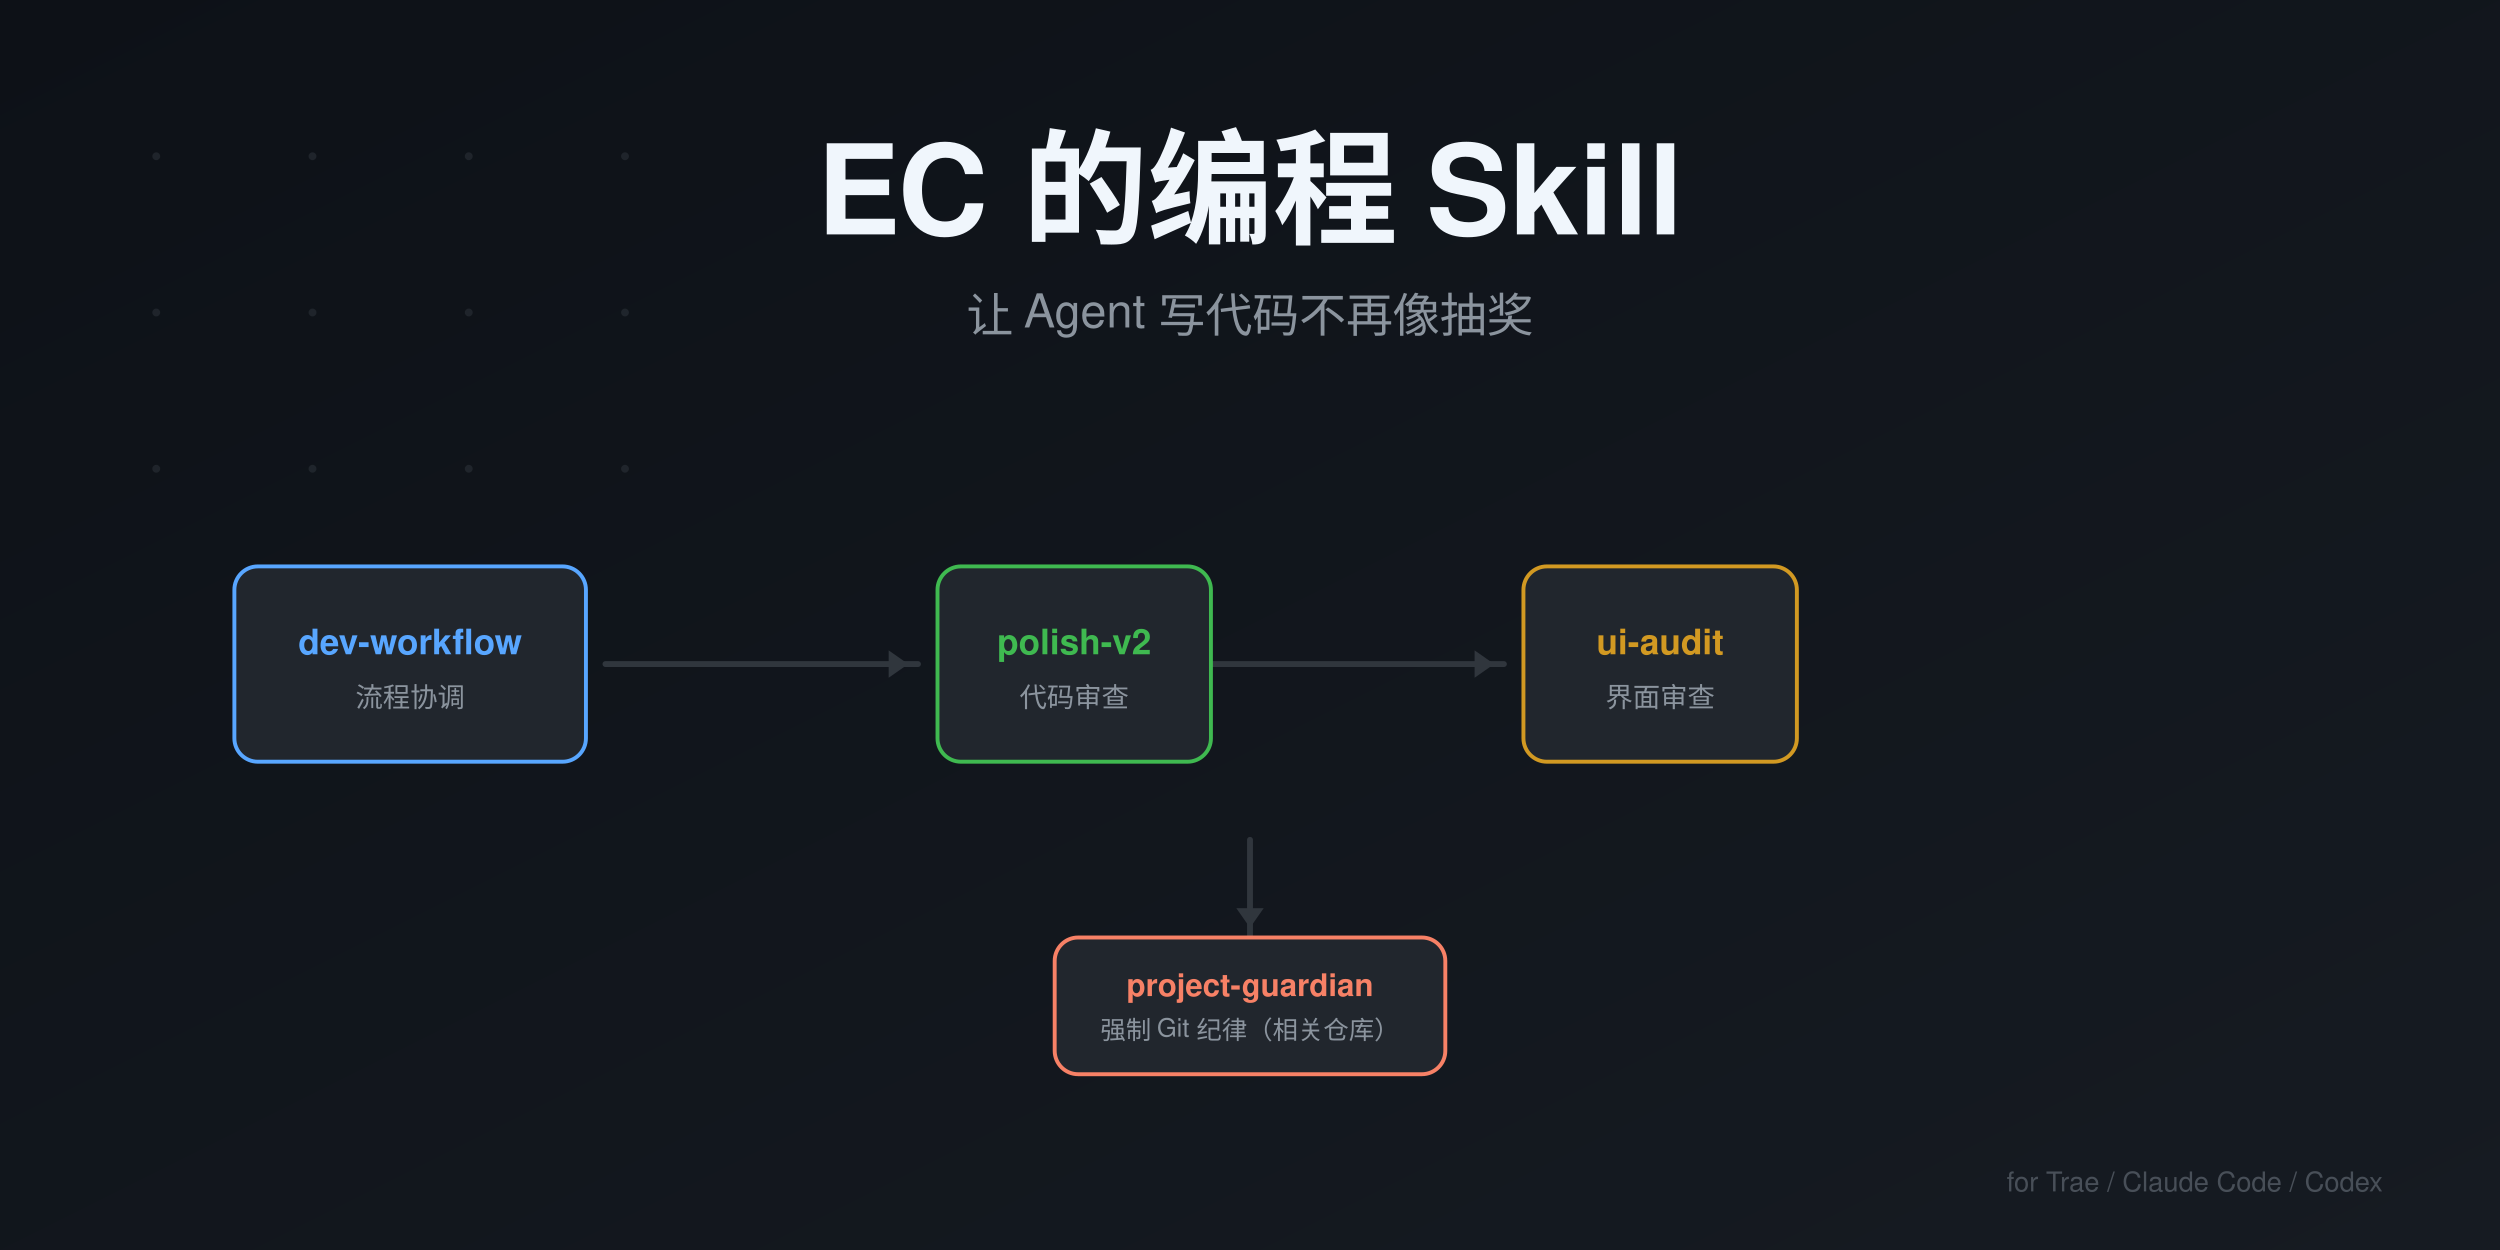
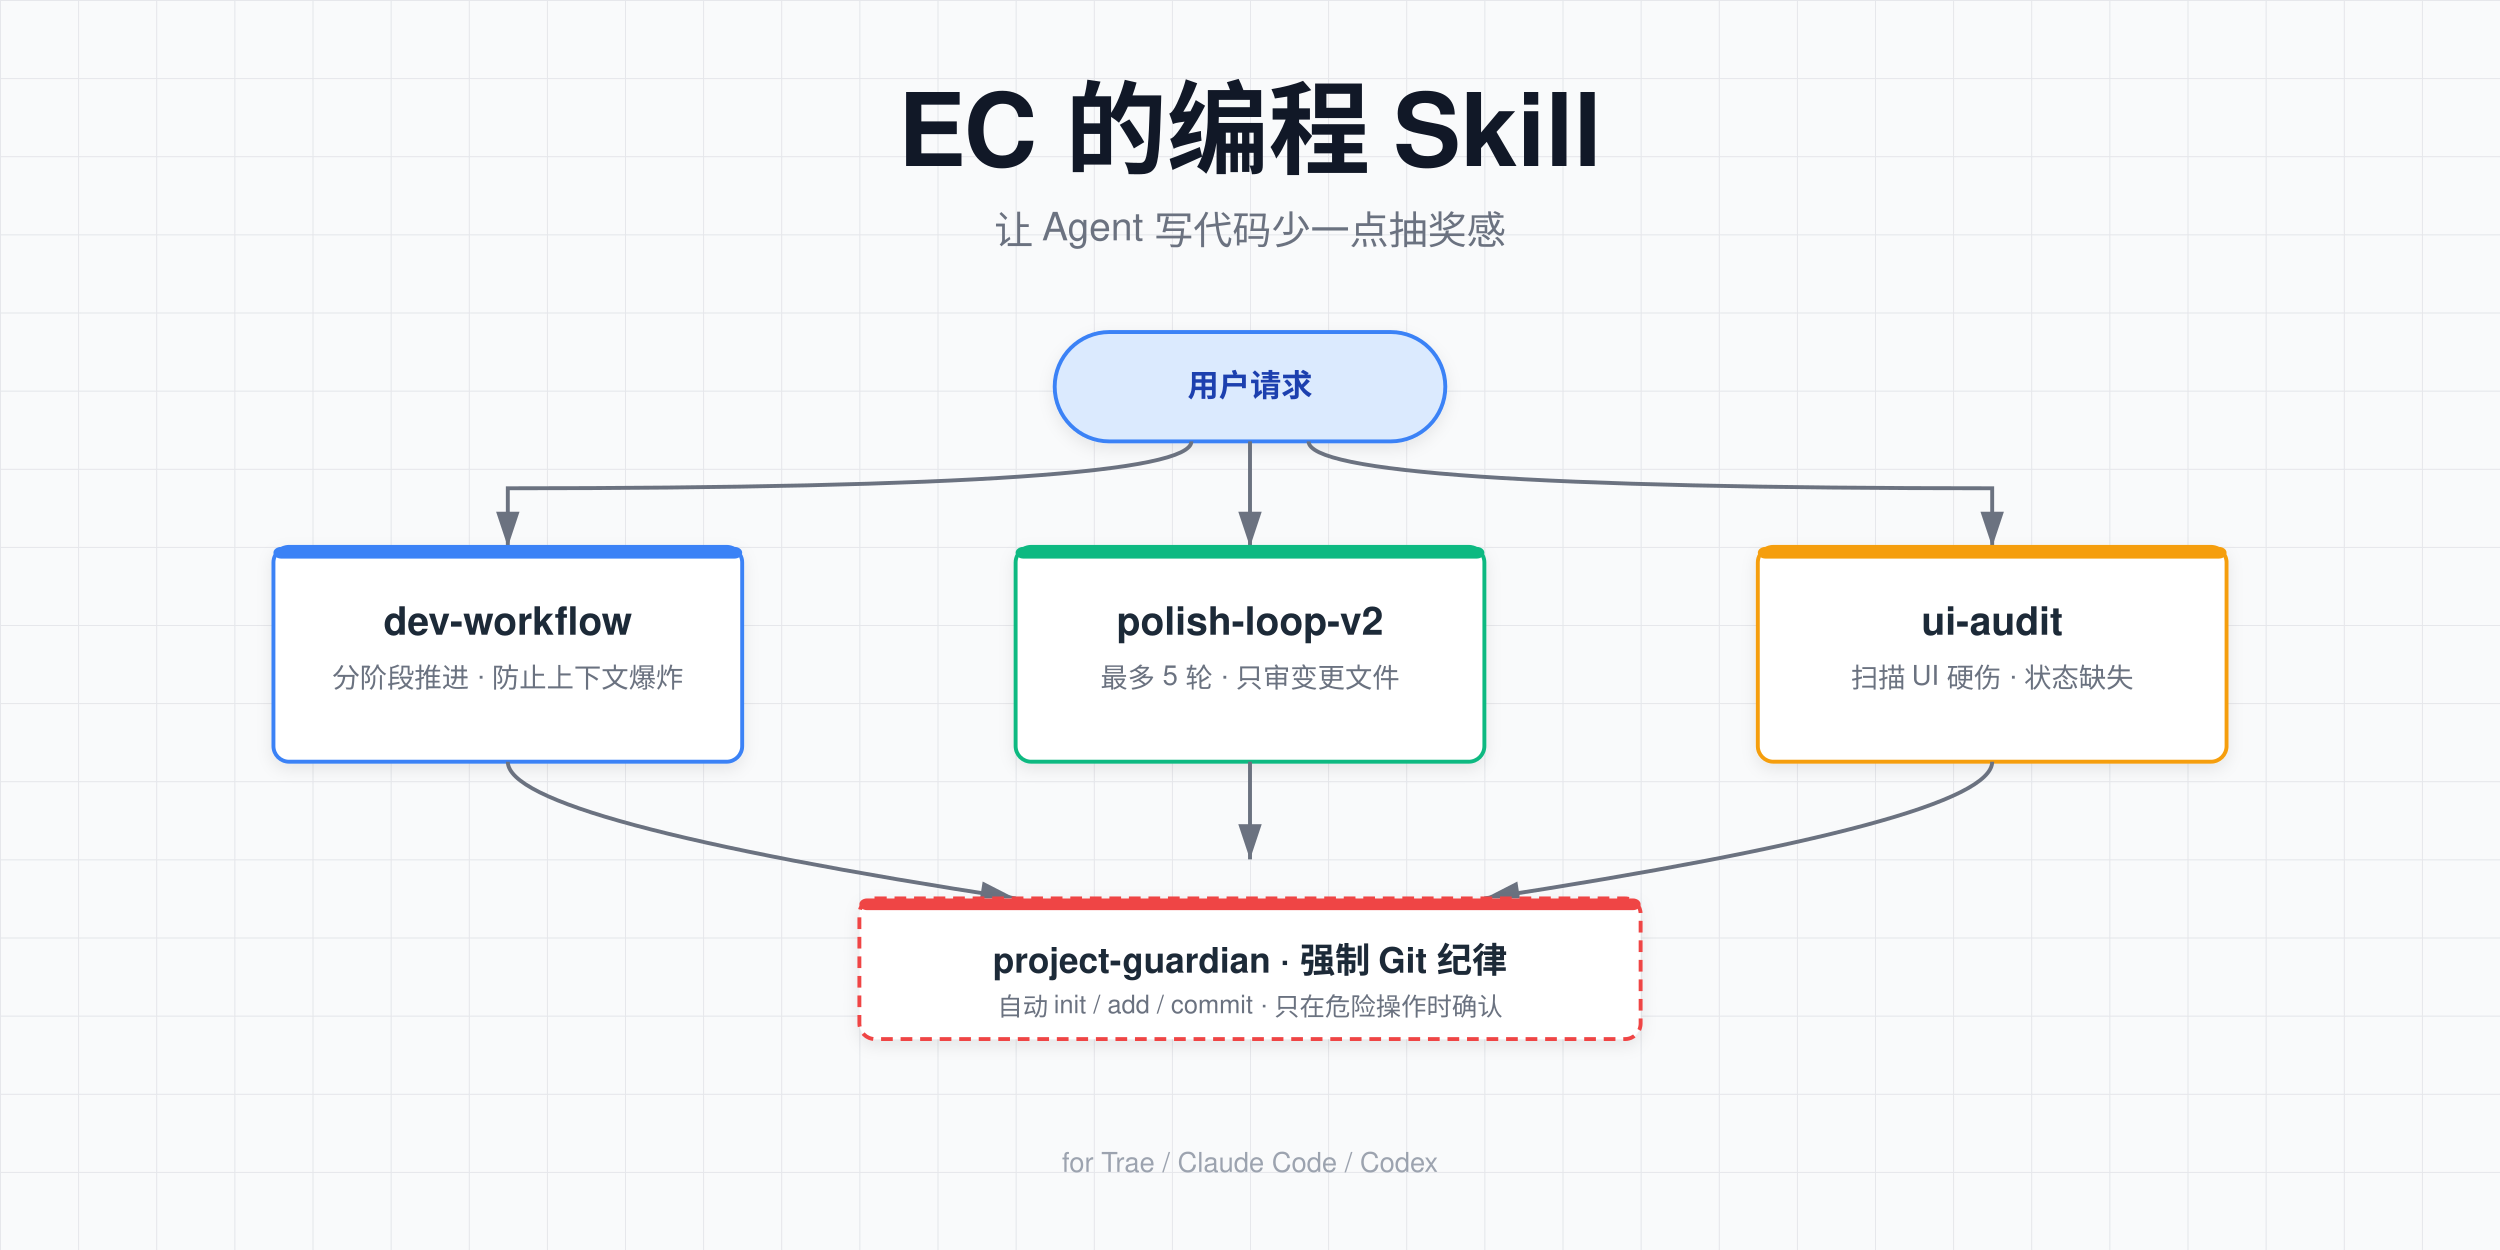
<svg xmlns="http://www.w3.org/2000/svg" width="1280" height="640" viewBox="0 0 1280 640">
  <defs>
-     <linearGradient id="bg" x1="0" y1="0" x2="1" y2="1">
-       <stop offset="0" stop-color="#0d1117" />
-       <stop offset="1" stop-color="#161b22" />
-     </linearGradient>
+     <pattern id="grid" width="40" height="40" patternUnits="userSpaceOnUse">
+       <path d="M 40 0 L 0 0 0 40" fill="none" stroke="#e5e7eb" stroke-width="1" />
+     </pattern>
+     <filter id="shadow" x="-20%" y="-20%" width="140%" height="140%">
+       <feDropShadow dx="0" dy="3" stdDeviation="4" flood-color="#000000" flood-opacity="0.08" />
+     </filter>
+     <marker id="arrow" markerWidth="10" markerHeight="10" refX="9" refY="3" orient="auto" markerUnits="strokeWidth">
+       <path d="M0,0 L0,6 L9,3 z" fill="#6b7280" />
+     </marker>
  </defs>
-   <rect width="1280" height="640" fill="url(#bg)" />
-   <g fill="#30363d" opacity="0.5">
-     <circle cx="80" cy="80" r="2" />
-     <circle cx="160" cy="80" r="2" />
-     <circle cx="240" cy="80" r="2" />
-     <circle cx="320" cy="80" r="2" />
-     <circle cx="80" cy="160" r="2" />
-     <circle cx="160" cy="160" r="2" />
-     <circle cx="240" cy="160" r="2" />
-     <circle cx="320" cy="160" r="2" />
-     <circle cx="80" cy="240" r="2" />
-     <circle cx="160" cy="240" r="2" />
-     <circle cx="240" cy="240" r="2" />
-     <circle cx="320" cy="240" r="2" />
+   <rect width="1280" height="640" fill="#f9fafb" />
+   <rect width="1280" height="640" fill="url(#grid)" />
+   <text x="640" y="85" text-anchor="middle" font-family="-apple-system, BlinkMacSystemFont, 'Segoe UI', Helvetica, Arial, sans-serif" font-size="52" font-weight="700" fill="#111827">EC 的编程 Skill</text>
+   <text x="640" y="125" text-anchor="middle" font-family="-apple-system, BlinkMacSystemFont, 'Segoe UI', Helvetica, Arial, sans-serif" font-size="20" fill="#6b7280">让 Agent 写代码少一点抽奖感</text>
+   <g transform="translate(540, 170)" filter="url(#shadow)">
+     <rect width="200" height="56" rx="28" fill="#dbeafe" stroke="#3b82f6" stroke-width="2" />
+     <text x="100" y="33" text-anchor="middle" font-family="-apple-system, BlinkMacSystemFont, 'Segoe UI', Helvetica, Arial, sans-serif" font-size="16" font-weight="600" fill="#1e40af">用户请求</text>
  </g>
-   <text x="640" y="120" text-anchor="middle" font-family="-apple-system, BlinkMacSystemFont, 'Segoe UI', Helvetica, Arial, sans-serif" font-size="64" font-weight="700" fill="#f0f6fc">EC 的编程 Skill</text>
-   <text x="640" y="170" text-anchor="middle" font-family="-apple-system, BlinkMacSystemFont, 'Segoe UI', Helvetica, Arial, sans-serif" font-size="24" fill="#8b949e">让 Agent 写代码不再像抽奖</text>
-   <g stroke="#30363d" stroke-width="3" fill="none" stroke-linecap="round">
-     <path d="M 310 340 L 470 340" />
-     <path d="M 610 340 L 770 340" />
-     <path d="M 640 430 L 640 480" />
+   <path d="M 610 226 Q 610 250 260 250 L 260 280" stroke="#6b7280" stroke-width="2" fill="none" marker-end="url(#arrow)" />
+   <line x1="640" y1="226" x2="640" y2="280" stroke="#6b7280" stroke-width="2" marker-end="url(#arrow)" />
+   <path d="M 670 226 Q 670 250 1020 250 L 1020 280" stroke="#6b7280" stroke-width="2" fill="none" marker-end="url(#arrow)" />
+   <g transform="translate(140, 280)" filter="url(#shadow)">
+     <rect width="240" height="110" rx="8" fill="#ffffff" stroke="#3b82f6" stroke-width="2" />
+     <rect x="0" y="0" width="240" height="6" rx="4" fill="#3b82f6" />
+     <text x="120" y="45" text-anchor="middle" font-family="-apple-system, BlinkMacSystemFont, 'Segoe UI', Helvetica, Arial, sans-serif" font-size="20" font-weight="700" fill="#1f2937">dev-workflow</text>
+     <text x="120" y="72" text-anchor="middle" font-family="-apple-system, BlinkMacSystemFont, 'Segoe UI', Helvetica, Arial, sans-serif" font-size="14" fill="#6b7280">分阶段推进 · 防止上下文爆炸</text>
  </g>
-   <g fill="#30363d">
-     <polygon points="465,340 455,333 455,347" />
-     <polygon points="765,340 755,333 755,347" />
-     <polygon points="640,475 633,465 647,465" />
+   <g transform="translate(520, 280)" filter="url(#shadow)">
+     <rect width="240" height="110" rx="8" fill="#ffffff" stroke="#10b981" stroke-width="2" />
+     <rect x="0" y="0" width="240" height="6" rx="4" fill="#10b981" />
+     <text x="120" y="45" text-anchor="middle" font-family="-apple-system, BlinkMacSystemFont, 'Segoe UI', Helvetica, Arial, sans-serif" font-size="20" font-weight="700" fill="#1f2937">polish-loop-v2</text>
+     <text x="120" y="72" text-anchor="middle" font-family="-apple-system, BlinkMacSystemFont, 'Segoe UI', Helvetica, Arial, sans-serif" font-size="14" fill="#6b7280">最多 5 轮 · 只审变更文件</text>
  </g>
-   <g transform="translate(120, 290)">
-     <rect width="180" height="100" rx="12" fill="#21262d" stroke="#58a6ff" stroke-width="2" />
-     <text x="90" y="45" text-anchor="middle" font-family="-apple-system, BlinkMacSystemFont, 'Segoe UI', Helvetica, Arial, sans-serif" font-size="18" font-weight="600" fill="#58a6ff">dev-workflow</text>
-     <text x="90" y="72" text-anchor="middle" font-family="-apple-system, BlinkMacSystemFont, 'Segoe UI', Helvetica, Arial, sans-serif" font-size="14" fill="#8b949e">流程协调</text>
+   <g transform="translate(900, 280)" filter="url(#shadow)">
+     <rect width="240" height="110" rx="8" fill="#ffffff" stroke="#f59e0b" stroke-width="2" />
+     <rect x="0" y="0" width="240" height="6" rx="4" fill="#f59e0b" />
+     <text x="120" y="45" text-anchor="middle" font-family="-apple-system, BlinkMacSystemFont, 'Segoe UI', Helvetica, Arial, sans-serif" font-size="20" font-weight="700" fill="#1f2937">ui-audit</text>
+     <text x="120" y="72" text-anchor="middle" font-family="-apple-system, BlinkMacSystemFont, 'Segoe UI', Helvetica, Arial, sans-serif" font-size="14" fill="#6b7280">扫描 UI 硬伤 · 状态缺失</text>
  </g>
-   <g transform="translate(480, 290)">
-     <rect width="140" height="100" rx="12" fill="#21262d" stroke="#3fb950" stroke-width="2" />
-     <text x="70" y="45" text-anchor="middle" font-family="-apple-system, BlinkMacSystemFont, 'Segoe UI', Helvetica, Arial, sans-serif" font-size="18" font-weight="600" fill="#3fb950">polish-v2</text>
-     <text x="70" y="72" text-anchor="middle" font-family="-apple-system, BlinkMacSystemFont, 'Segoe UI', Helvetica, Arial, sans-serif" font-size="14" fill="#8b949e">代码审查</text>
+   <path d="M 260 390 Q 260 420 520 460" stroke="#6b7280" stroke-width="2" fill="none" marker-end="url(#arrow)" />
+   <line x1="640" y1="390" x2="640" y2="440" stroke="#6b7280" stroke-width="2" marker-end="url(#arrow)" />
+   <path d="M 1020 390 Q 1020 420 760 460" stroke="#6b7280" stroke-width="2" fill="none" marker-end="url(#arrow)" />
+   <g transform="translate(440, 460)" filter="url(#shadow)">
+     <rect width="400" height="72" rx="8" fill="#ffffff" stroke="#ef4444" stroke-width="2" stroke-dasharray="6 4" />
+     <rect x="0" y="0" width="400" height="6" rx="4" fill="#ef4444" />
+     <text x="200" y="38" text-anchor="middle" font-family="-apple-system, BlinkMacSystemFont, 'Segoe UI', Helvetica, Arial, sans-serif" font-size="18" font-weight="700" fill="#1f2937">project-guardian · 强制 Git 纪律</text>
+     <text x="200" y="60" text-anchor="middle" font-family="-apple-system, BlinkMacSystemFont, 'Segoe UI', Helvetica, Arial, sans-serif" font-size="13" fill="#6b7280">自动 init / add / commit · 只在危险操作时确认</text>
  </g>
-   <g transform="translate(780, 290)">
-     <rect width="140" height="100" rx="12" fill="#21262d" stroke="#d29922" stroke-width="2" />
-     <text x="70" y="45" text-anchor="middle" font-family="-apple-system, BlinkMacSystemFont, 'Segoe UI', Helvetica, Arial, sans-serif" font-size="18" font-weight="600" fill="#d29922">ui-audit</text>
-     <text x="70" y="72" text-anchor="middle" font-family="-apple-system, BlinkMacSystemFont, 'Segoe UI', Helvetica, Arial, sans-serif" font-size="14" fill="#8b949e">界面审查</text>
-   </g>
-   <g transform="translate(540, 480)">
-     <rect width="200" height="70" rx="12" fill="#21262d" stroke="#f78166" stroke-width="2" />
-     <text x="100" y="30" text-anchor="middle" font-family="-apple-system, BlinkMacSystemFont, 'Segoe UI', Helvetica, Arial, sans-serif" font-size="16" font-weight="600" fill="#f78166">project-guardian</text>
-     <text x="100" y="52" text-anchor="middle" font-family="-apple-system, BlinkMacSystemFont, 'Segoe UI', Helvetica, Arial, sans-serif" font-size="13" fill="#8b949e">强制 Git 纪律（相关仓库）</text>
-   </g>
-   <text x="1220" y="610" text-anchor="end" font-family="-apple-system, BlinkMacSystemFont, 'Segoe UI', Helvetica, Arial, sans-serif" font-size="14" fill="#484f58">for Trae / Claude Code / Codex</text>
+   <text x="640" y="600" text-anchor="middle" font-family="-apple-system, BlinkMacSystemFont, 'Segoe UI', Helvetica, Arial, sans-serif" font-size="14" fill="#9ca3af">for Trae / Claude Code / Codex</text>
</svg>
